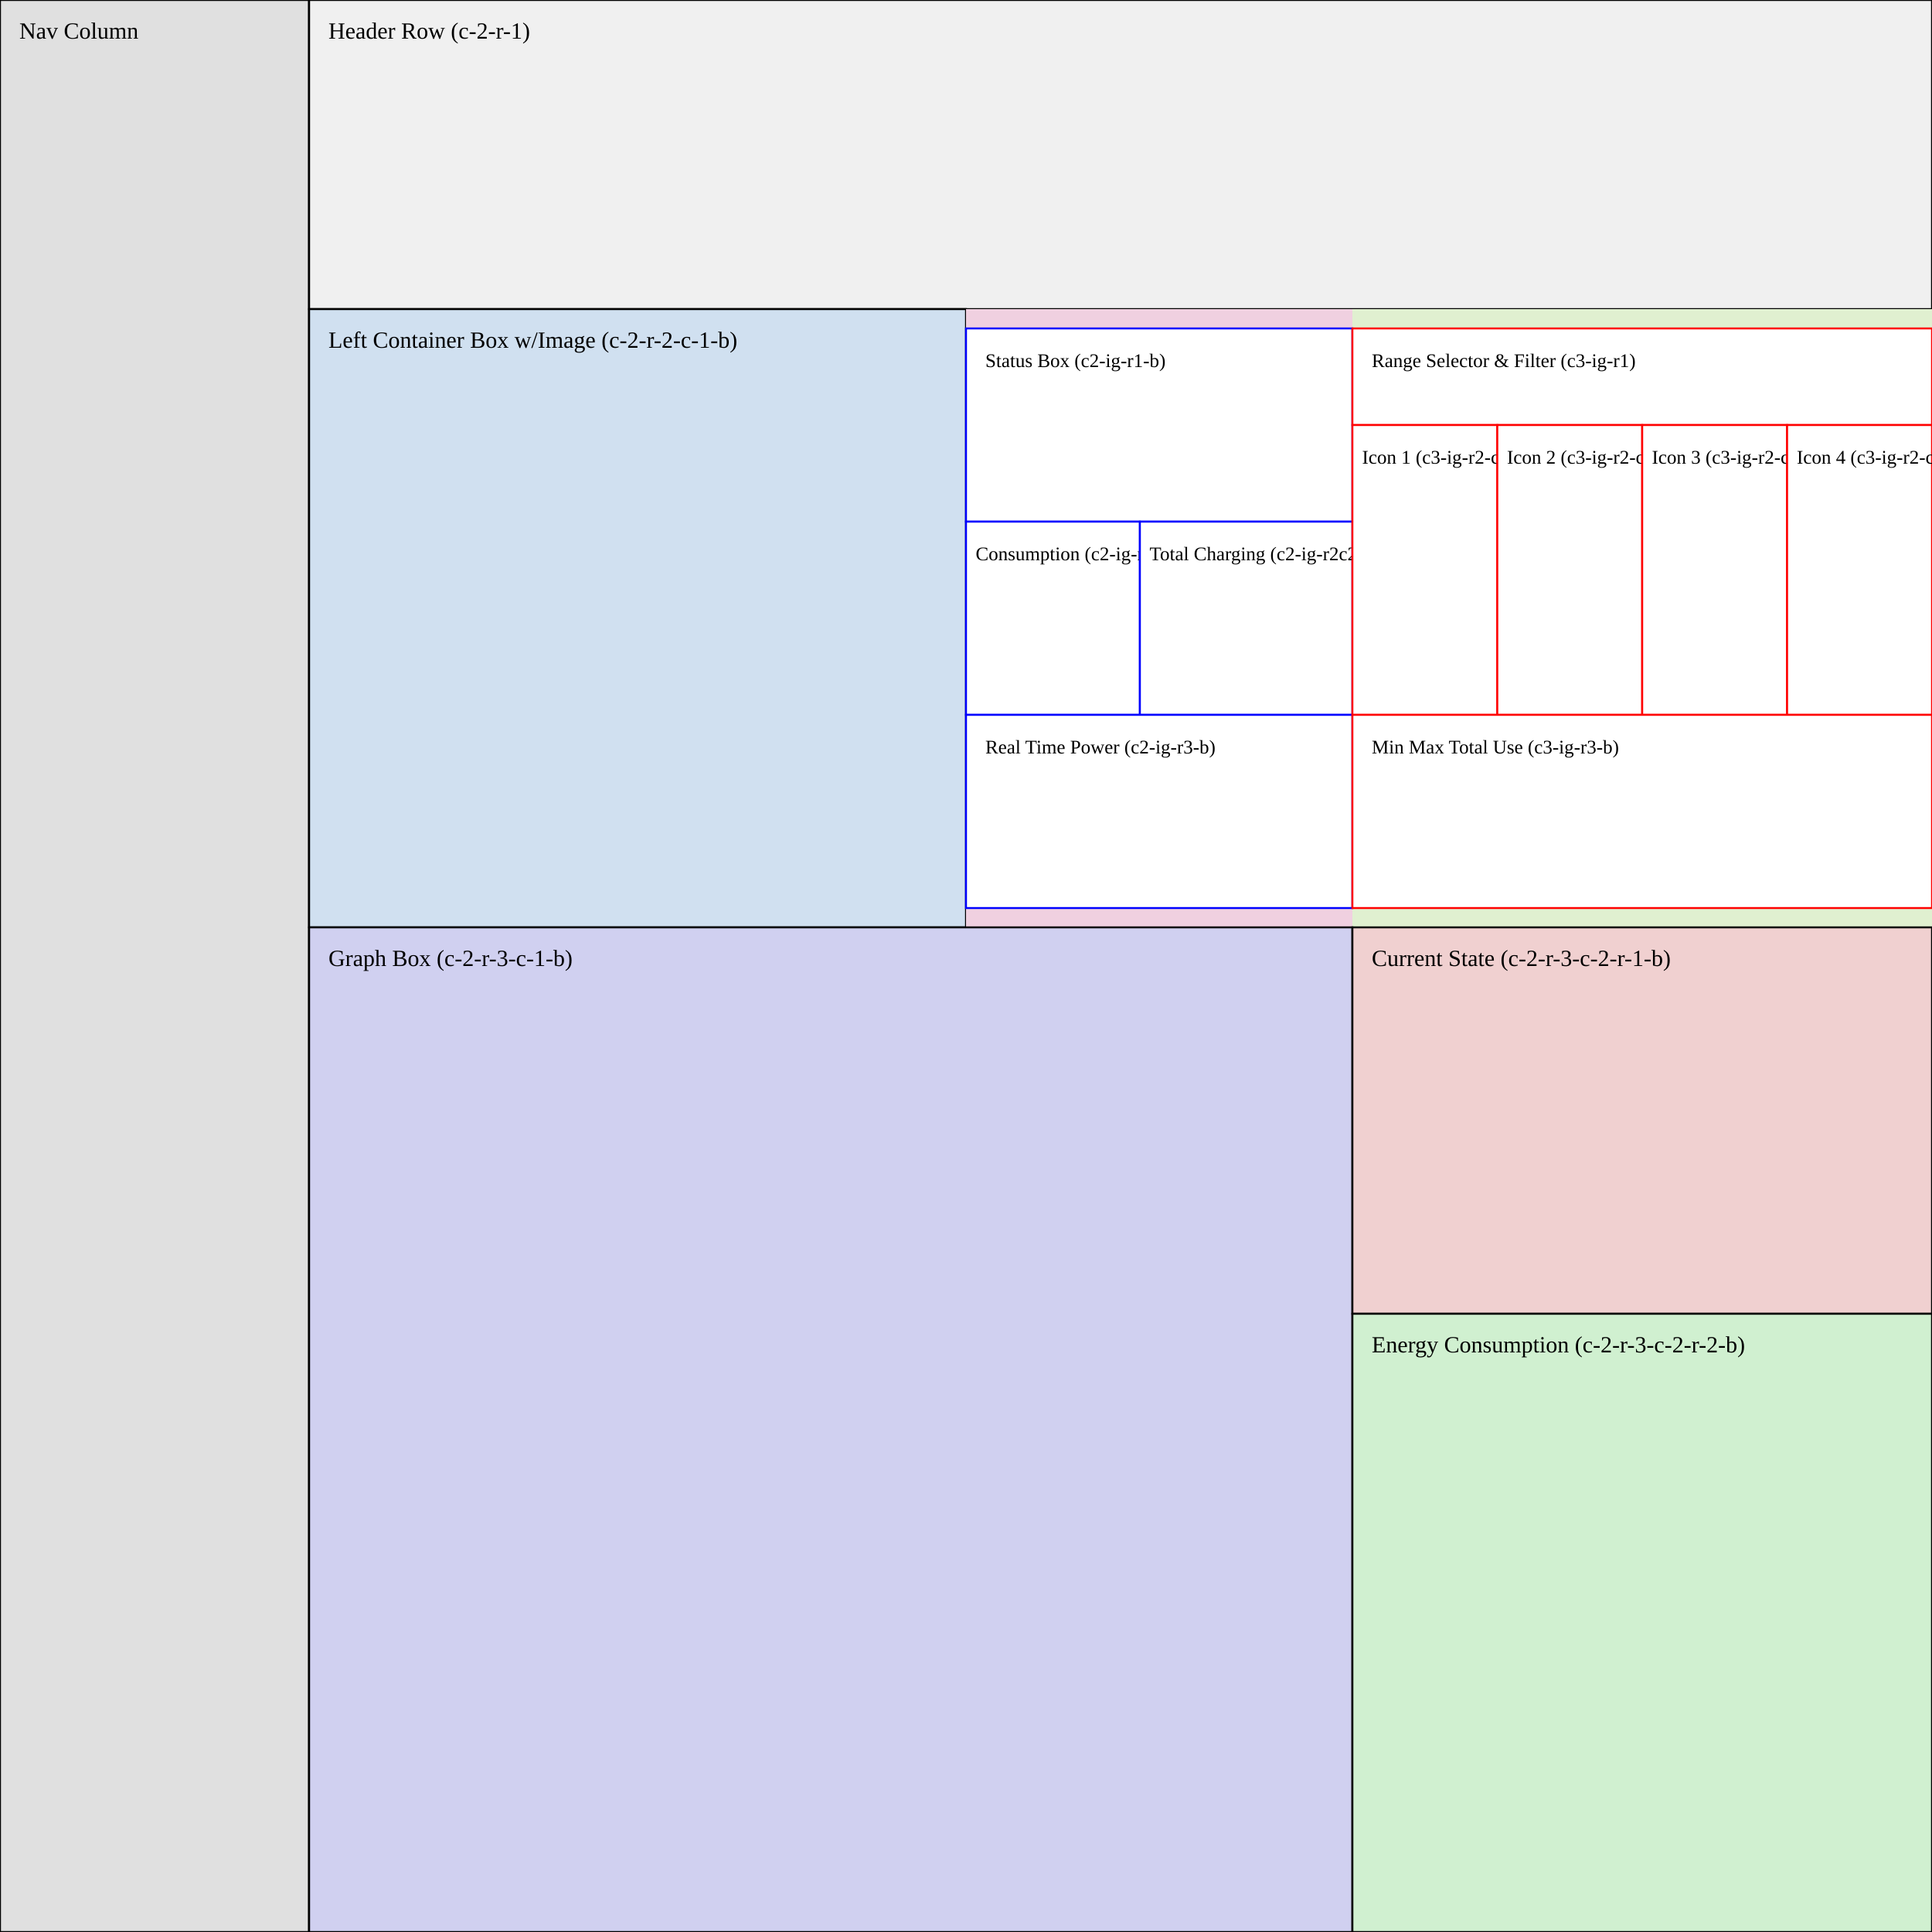
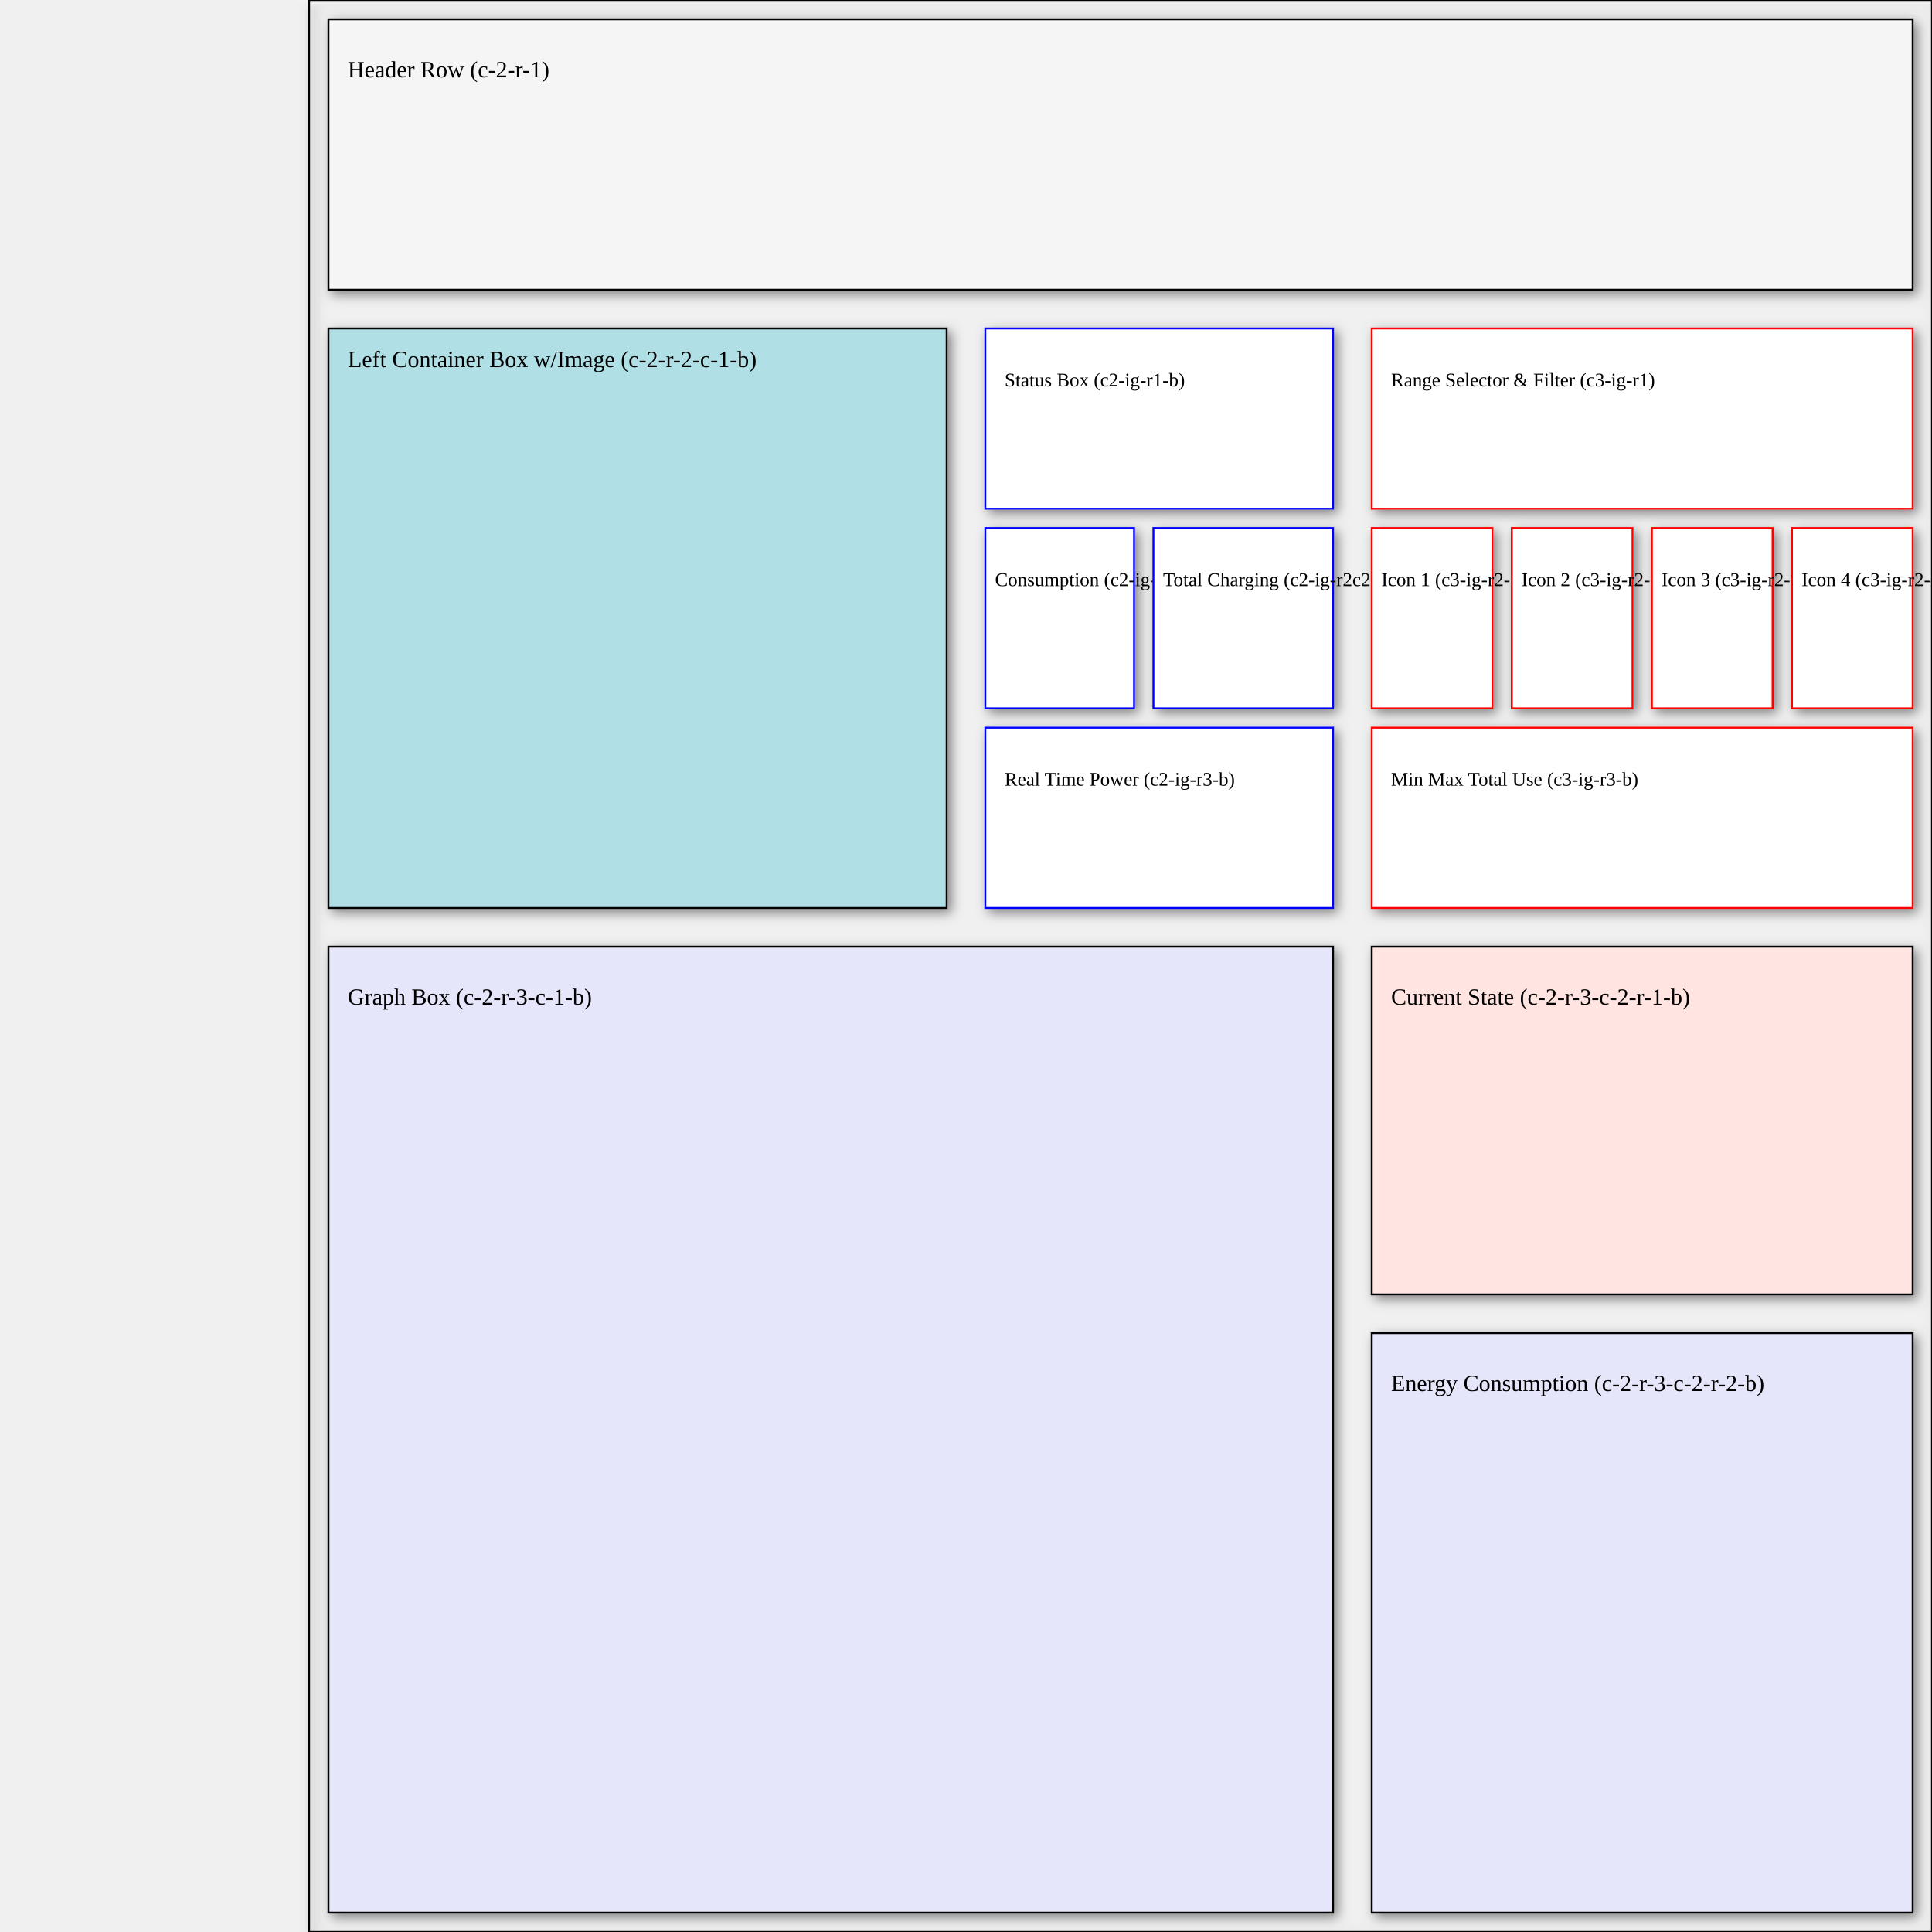
<svg xmlns="http://www.w3.org/2000/svg" width="1000" height="1000">
-   <rect x="0" y="0" width="1000" height="1000" fill="none" stroke="black" />
-   <rect x="0" y="0" width="160" height="1000" fill="#e0e0e0" stroke="black" />
-   <text x="10" y="20" font-size="12">Nav Column</text>
-   <rect x="160" y="0" width="840" height="1000" fill="none" stroke="black" />
-   <rect x="160" y="0" width="840" height="160" fill="#f0f0f0" stroke="black" />
-   <text x="170" y="20" font-size="12">Header Row (c-2-r-1)</text>
-   <rect x="160" y="160" width="340" height="320" fill="#d0e0f0" stroke="black" />
-   <text x="170" y="180" font-size="12">Left Container Box w/Image (c-2-r-2-c-1-b)</text>
-   <rect x="500" y="160" width="200" height="320" fill="#f0d0e0" stroke="none" />
-   <text x="510" y="180" font-size="12">Middle Container (c-2-r-2-c-2)</text>
-   <rect x="700" y="160" width="300" height="320" fill="#e0f0d0" stroke="none" />
-   <text x="710" y="180" font-size="12">Right Container (c-2-r-2-c-3)</text>
-   <rect x="500" y="170" width="200" height="100" fill="#ffffff" stroke="blue" />
-   <text x="510" y="190" font-size="10">Status Box (c2-ig-r1-b)</text>
-   <rect x="500" y="270" width="90" height="100" fill="#ffffff" stroke="blue" />
-   <text x="505" y="290" font-size="10">Consumption (c2-ig-r2c1-b)</text>
-   <rect x="590" y="270" width="110" height="100" fill="#ffffff" stroke="blue" />
-   <text x="595" y="290" font-size="10">Total Charging (c2-ig-r2c2-b)</text>
-   <rect x="500" y="370" width="200" height="100" fill="#ffffff" stroke="blue" />
-   <text x="510" y="390" font-size="10">Real Time Power (c2-ig-r3-b)</text>
-   <rect x="700" y="170" width="300" height="50" fill="#ffffff" stroke="red" />
-   <text x="710" y="190" font-size="10">Range Selector &amp; Filter (c3-ig-r1)</text>
-   <rect x="700" y="220" width="75" height="150" fill="#ffffff" stroke="red" />
-   <text x="705" y="240" font-size="10">Icon 1 (c3-ig-r2-c1-b)</text>
-   <rect x="775" y="220" width="75" height="150" fill="#ffffff" stroke="red" />
-   <text x="780" y="240" font-size="10">Icon 2 (c3-ig-r2-c2-b)</text>
-   <rect x="850" y="220" width="75" height="150" fill="#ffffff" stroke="red" />
-   <text x="855" y="240" font-size="10">Icon 3 (c3-ig-r2-c3-b)</text>
-   <rect x="925" y="220" width="75" height="150" fill="#ffffff" stroke="red" />
-   <text x="930" y="240" font-size="10">Icon 4 (c3-ig-r2-c4-b)</text>
-   <rect x="700" y="370" width="300" height="100" fill="#ffffff" stroke="red" />
-   <text x="710" y="390" font-size="10">Min Max Total Use (c3-ig-r3-b)</text>
-   <rect x="160" y="480" width="540" height="520" fill="#d0d0f0" stroke="black" />
-   <text x="170" y="500" font-size="12">Graph Box (c-2-r-3-c-1-b)</text>
-   <rect x="700" y="480" width="300" height="200" fill="#f0d0d0" stroke="black" />
-   <text x="710" y="500" font-size="12">Current State (c-2-r-3-c-2-r-1-b)</text>
-   <rect x="700" y="680" width="300" height="320" fill="#d0f0d0" stroke="black" />
-   <text x="710" y="700" font-size="12">Energy Consumption (c-2-r-3-c-2-r-2-b)</text>
+   <defs>
+     <filter id="dropshadow" x="-20%" y="-20%" width="140%" height="140%">
+       <feDropShadow dx="2" dy="2" stdDeviation="3" flood-color="gray" />
+     </filter>
+   </defs>
+   <rect x="160" y="0" width="840" height="1000" fill="none" stroke="black" filter="url(#dropshadow)" />
+   <rect x="170" y="10" width="820" height="140" fill="whitesmoke" stroke="black" filter="url(#dropshadow)" />
+   <text x="180" y="40" font-size="12">Header Row (c-2-r-1)</text>
+   <rect x="170" y="170" width="320" height="300" fill="powderblue" stroke="black" filter="url(#dropshadow)" />
+   <text x="180" y="190" font-size="12">Left Container Box w/Image (c-2-r-2-c-1-b)</text>
+   <rect x="510" y="170" width="180" height="93.33" fill="white" stroke="blue" filter="url(#dropshadow)" />
+   <text x="520" y="200" font-size="10">Status Box (c2-ig-r1-b)</text>
+   <rect x="510" y="273.33" width="77" height="93.33" fill="white" stroke="blue" filter="url(#dropshadow)" />
+   <text x="515" y="303.33" font-size="10">Consumption (c2-ig-r2c1-b)</text>
+   <rect x="597" y="273.33" width="93" height="93.33" fill="white" stroke="blue" filter="url(#dropshadow)" />
+   <text x="602" y="303.33" font-size="10">Total Charging (c2-ig-r2c2-b)</text>
+   <rect x="510" y="376.66" width="180" height="93.33" fill="white" stroke="blue" filter="url(#dropshadow)" />
+   <text x="520" y="406.66" font-size="10">Real Time Power (c2-ig-r3-b)</text>
+   <rect x="710" y="170" width="280" height="93.33" fill="white" stroke="red" filter="url(#dropshadow)" />
+   <text x="720" y="200" font-size="10">Range Selector &amp; Filter (c3-ig-r1)</text>
+   <rect x="710" y="273.33" width="62.5" height="93.33" fill="white" stroke="red" filter="url(#dropshadow)" />
+   <text x="715" y="303.33" font-size="10">Icon 1 (c3-ig-r2-c1-b)</text>
+   <rect x="782.5" y="273.33" width="62.5" height="93.33" fill="white" stroke="red" filter="url(#dropshadow)" />
+   <text x="787.5" y="303.33" font-size="10">Icon 2 (c3-ig-r2-c2-b)</text>
+   <rect x="855" y="273.33" width="62.5" height="93.33" fill="white" stroke="red" filter="url(#dropshadow)" />
+   <text x="860" y="303.33" font-size="10">Icon 3 (c3-ig-r2-c3-b)</text>
+   <rect x="927.5" y="273.33" width="62.5" height="93.33" fill="white" stroke="red" filter="url(#dropshadow)" />
+   <text x="932.5" y="303.33" font-size="10">Icon 4 (c3-ig-r2-c4-b)</text>
+   <rect x="710" y="376.66" width="280" height="93.33" fill="white" stroke="red" filter="url(#dropshadow)" />
+   <text x="720" y="406.66" font-size="10">Min Max Total Use (c3-ig-r3-b)</text>
+   <rect x="170" y="490" width="520" height="500" fill="lavender" stroke="black" filter="url(#dropshadow)" />
+   <text x="180" y="520" font-size="12">Graph Box (c-2-r-3-c-1-b)</text>
+   <rect x="710" y="490" width="280" height="180" fill="mistyrose" stroke="black" filter="url(#dropshadow)" />
+   <text x="720" y="520" font-size="12">Current State (c-2-r-3-c-2-r-1-b)</text>
+   <rect x="710" y="690" width="280" height="300" fill="lavender" stroke="black" filter="url(#dropshadow)" />
+   <text x="720" y="720" font-size="12">Energy Consumption (c-2-r-3-c-2-r-2-b)</text>
</svg>
